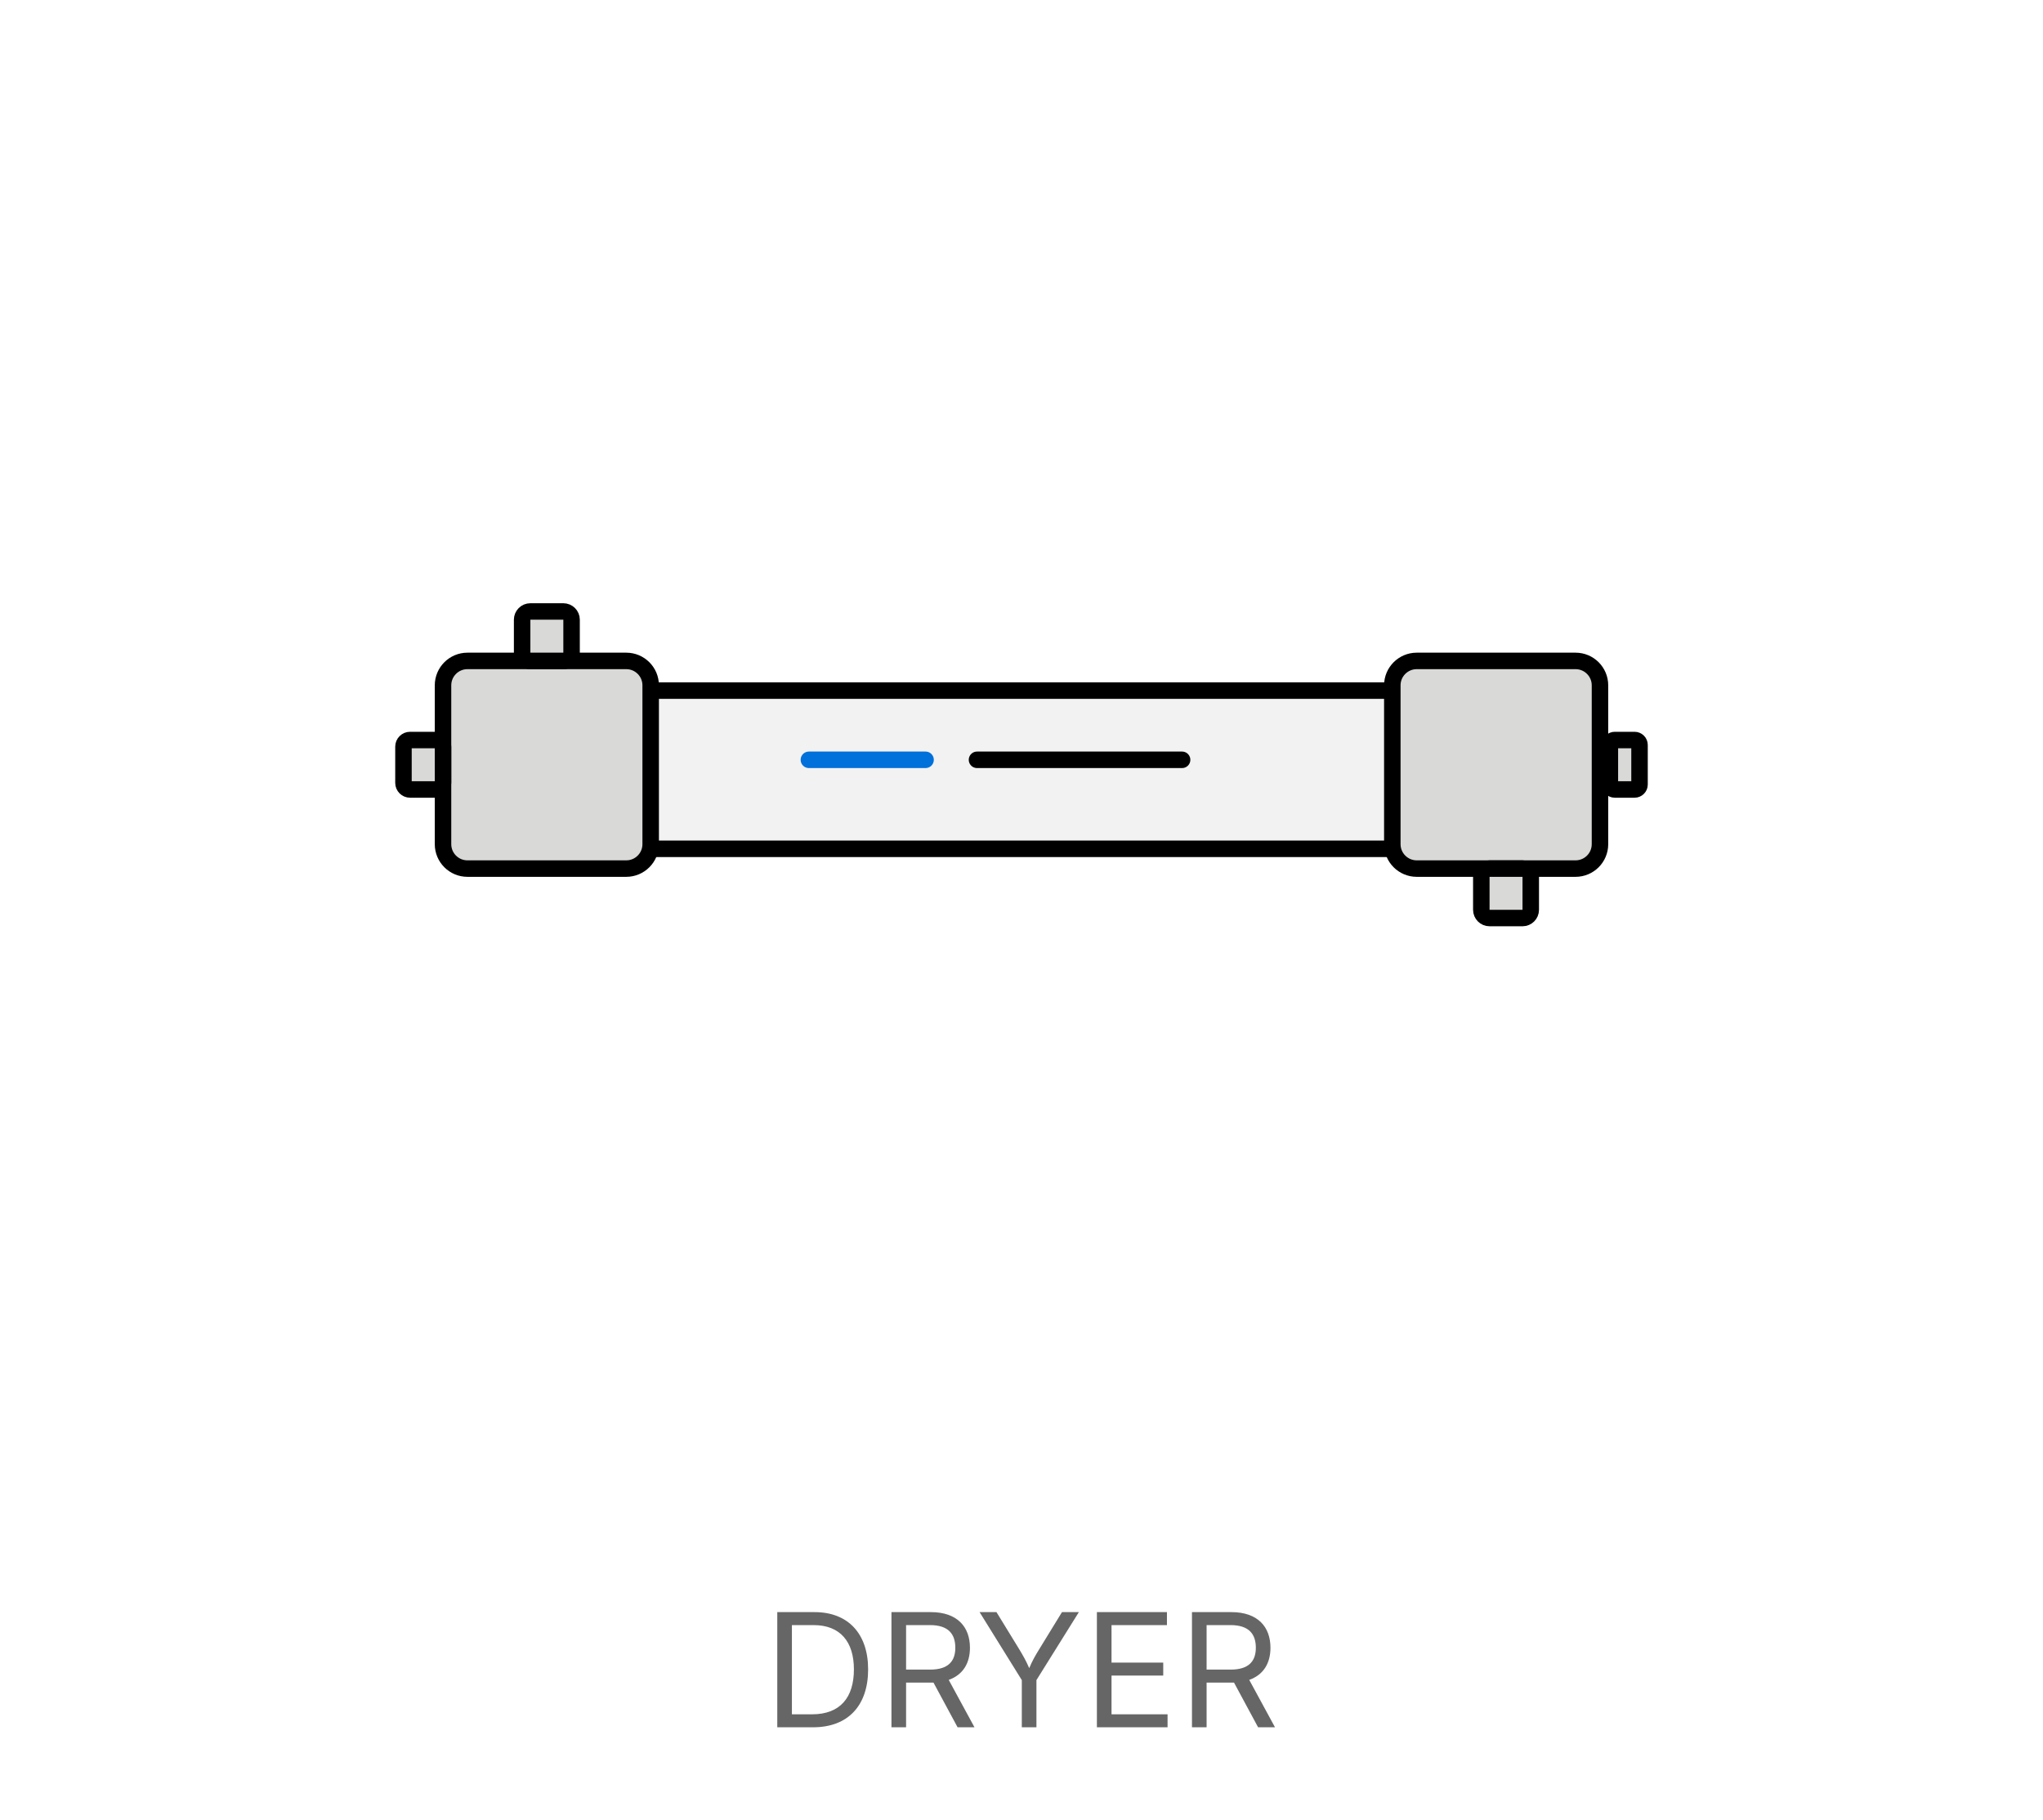
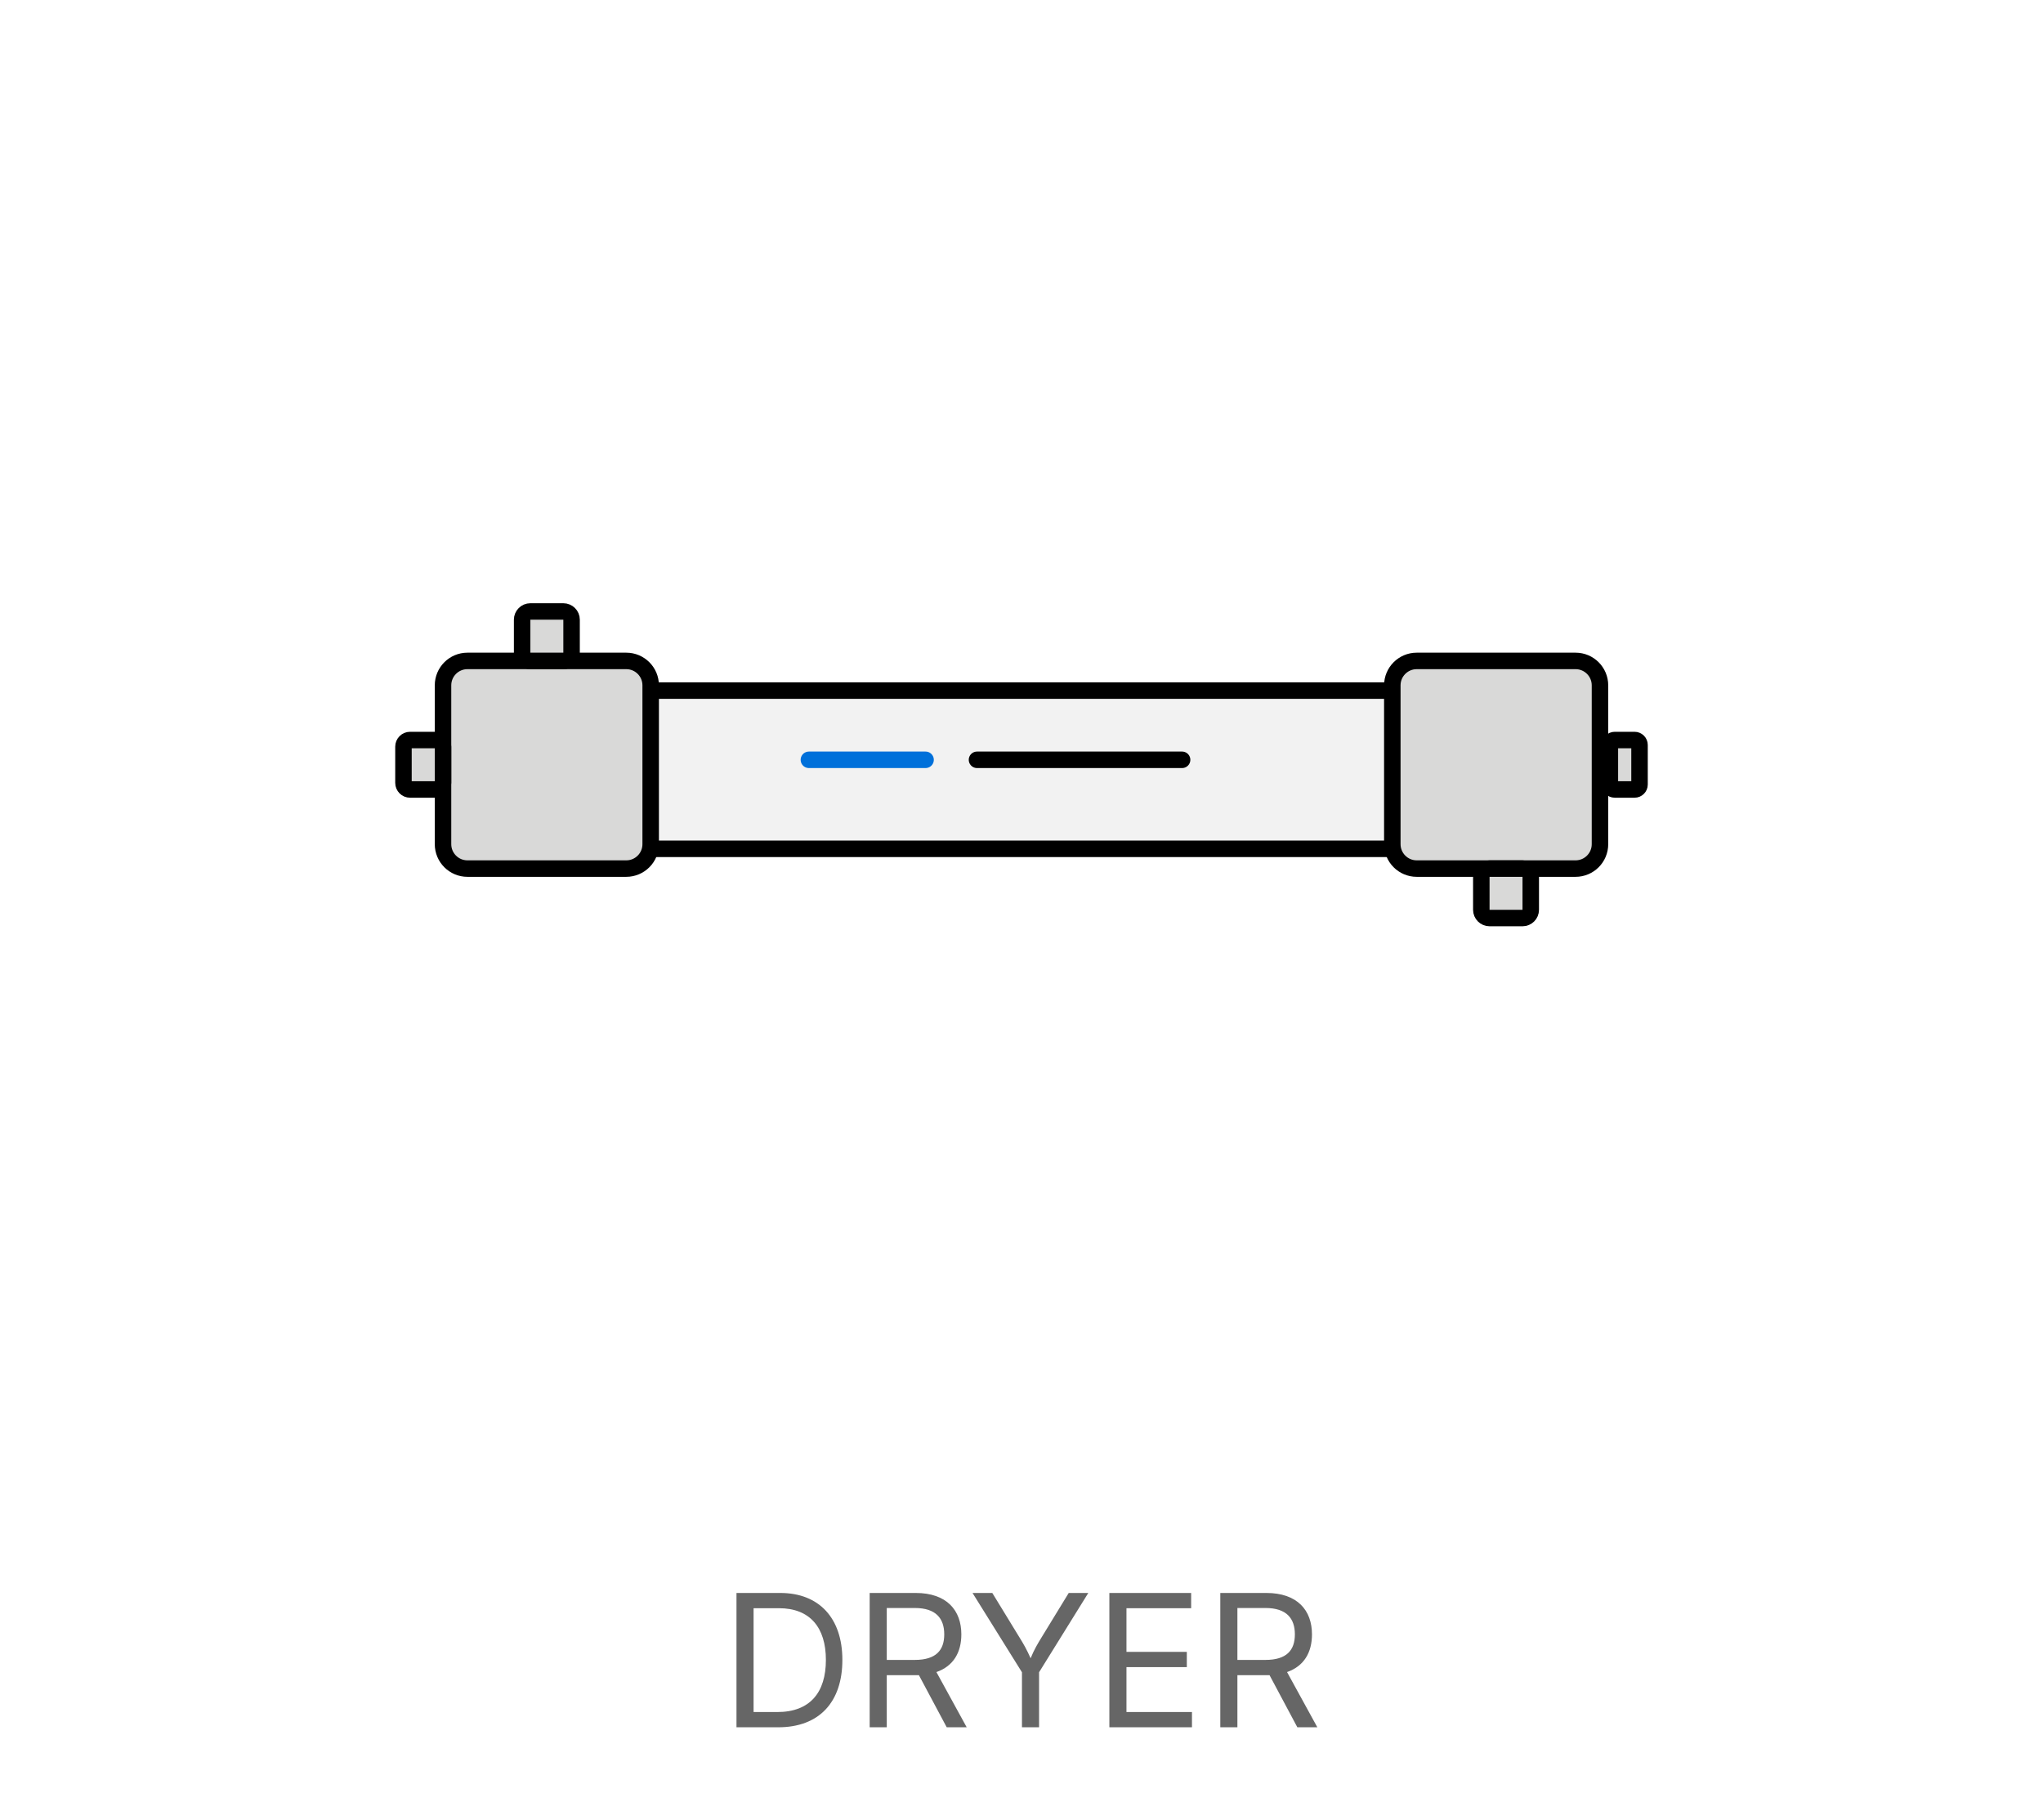
<svg xmlns="http://www.w3.org/2000/svg" width="130.25px" height="116px" overflow="hidden" viewBox="-16.75 -45.625 130.25 138">
  <rect id="bounding-box" x="-16.75" y="-45.625" width="130.25" height="116" fill="none" pointer-events="all" />
  <g id="svg_scaling_group" transform="scale(0.7499985)">
    <g transform="translate(-384 -65)">
      <path d="M406 76.667C406 75.194 407.194 74 408.667 74L487.333 74C488.806 74 490 75.194 490 76.667L490 87.333C490 88.806 488.806 90 487.333 90L408.667 90C407.194 90 406 88.806 406 87.333Z" stroke="#000000" stroke-width="1.667" stroke-miterlimit="8" fill="#F2F2F2" fill-rule="evenodd" />
      <path d="M390 73.469C390 72.105 391.105 71 392.469 71L408.531 71C409.895 71 411 72.105 411 73.469L411 89.531C411 90.895 409.895 92 408.531 92L392.469 92C391.105 92 390 90.895 390 89.531Z" stroke="#000000" stroke-width="1.667" stroke-miterlimit="8" fill="#D9D9D8" fill-rule="evenodd" />
      <path d="M486 73.469C486 72.105 487.105 71 488.469 71L504.531 71C505.895 71 507 72.105 507 73.469L507 89.531C507 90.895 505.895 92 504.531 92L488.469 92C487.105 92 486 90.895 486 89.531Z" stroke="#000000" stroke-width="1.667" stroke-miterlimit="8" fill="#D9D9D8" fill-rule="evenodd" />
      <path d="M386 79.667C386 79.299 386.298 79 386.667 79L389.333 79C389.702 79 390 79.299 390 79.667L390 83.333C390 83.701 389.702 84 389.333 84L386.667 84C386.298 84 386 83.701 386 83.333Z" stroke="#000000" stroke-width="1.667" stroke-miterlimit="8" fill="#D9D9D8" fill-rule="evenodd" />
      <path d="M508 79.5C508 79.224 508.224 79 508.5 79L510.5 79C510.776 79 511 79.224 511 79.5L511 83.5C511 83.776 510.776 84 510.5 84L508.5 84C508.224 84 508 83.776 508 83.5Z" stroke="#000000" stroke-width="1.667" stroke-miterlimit="8" fill="#D9D9D8" fill-rule="evenodd" />
      <path d="M398 66.833C398 66.373 398.373 66 398.833 66L402.167 66C402.627 66 403 66.373 403 66.833L403 70.167C403 70.627 402.627 71 402.167 71L398.833 71C398.373 71 398 70.627 398 70.167Z" stroke="#000000" stroke-width="1.667" stroke-miterlimit="8" fill="#D9D9D8" fill-rule="evenodd" />
      <path d="M495 92.833C495 92.373 495.373 92 495.833 92L499.167 92C499.627 92 500 92.373 500 92.833L500 96.167C500 96.627 499.627 97 499.167 97L495.833 97C495.373 97 495 96.627 495 96.167Z" stroke="#000000" stroke-width="1.667" stroke-miterlimit="8" fill="#D9D9D8" fill-rule="evenodd" />
      <path d="M427 81 438.799 81" stroke="#0070DA" stroke-width="1.667" stroke-linecap="round" stroke-miterlimit="8" fill="none" fill-rule="evenodd" />
      <path d="M444 81 464.741 81" stroke="#000000" stroke-width="1.667" stroke-linecap="round" stroke-miterlimit="8" fill="none" fill-rule="evenodd" />
    </g>
  </g>
-   <text x="48.375" y="85.375" text-anchor="middle" font-family="-apple-system, BlinkMacSystemFont, sans-serif" font-size="12" fill="#666666" data-labeled="true">DRYER</text>
+   <text x="48.375" y="85.375" text-anchor="middle" font-family="-apple-system, BlinkMacSystemFont, sans-serif" font-size="14" fill="#666666" data-labeled="true">DRYER</text>
</svg>
